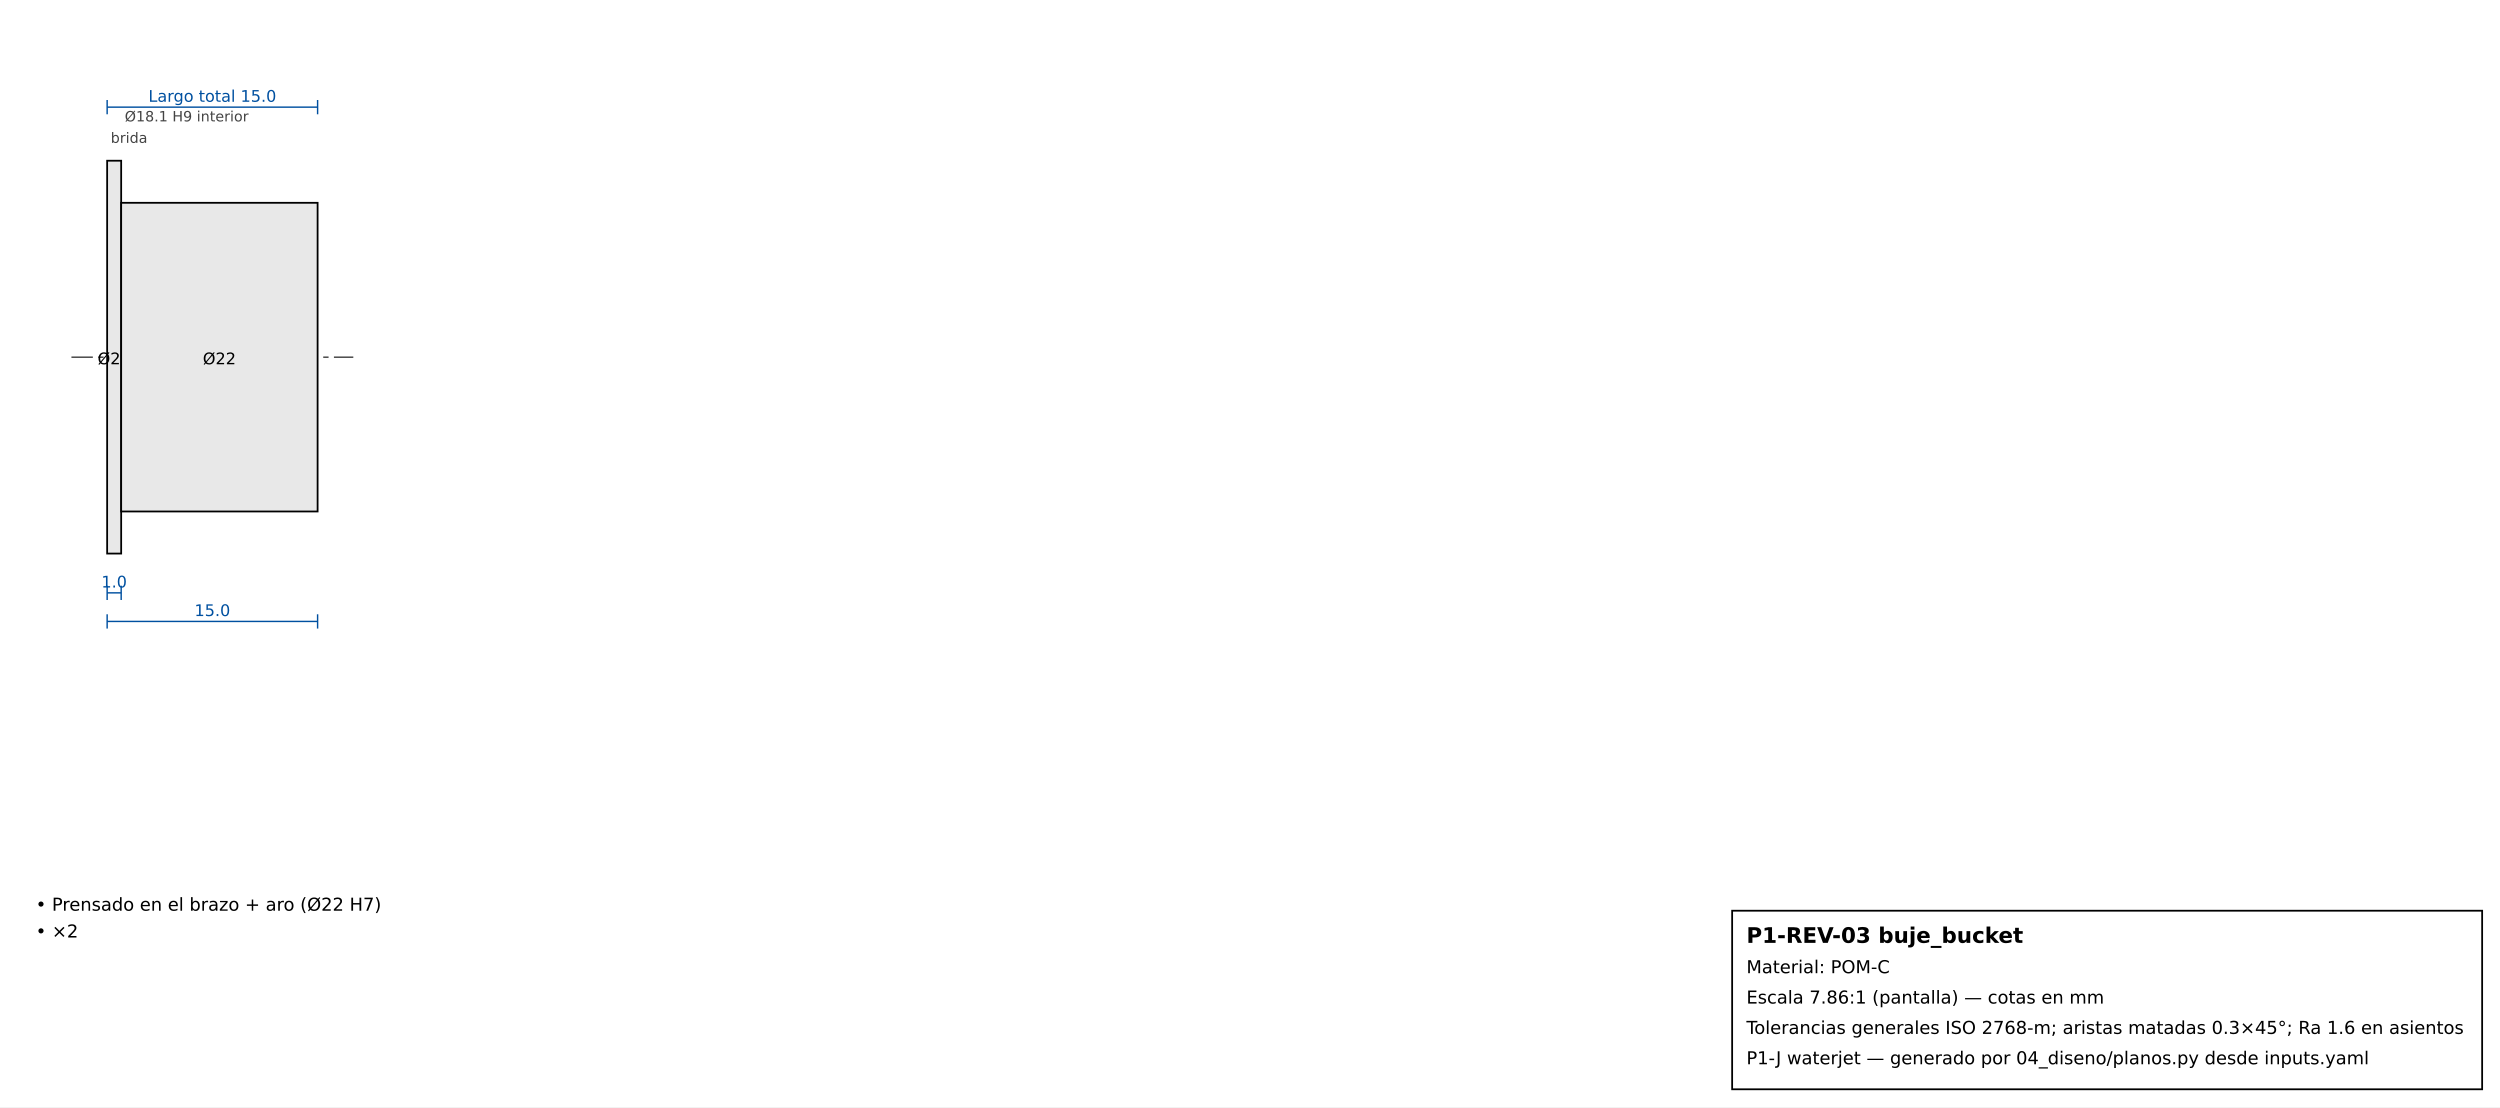
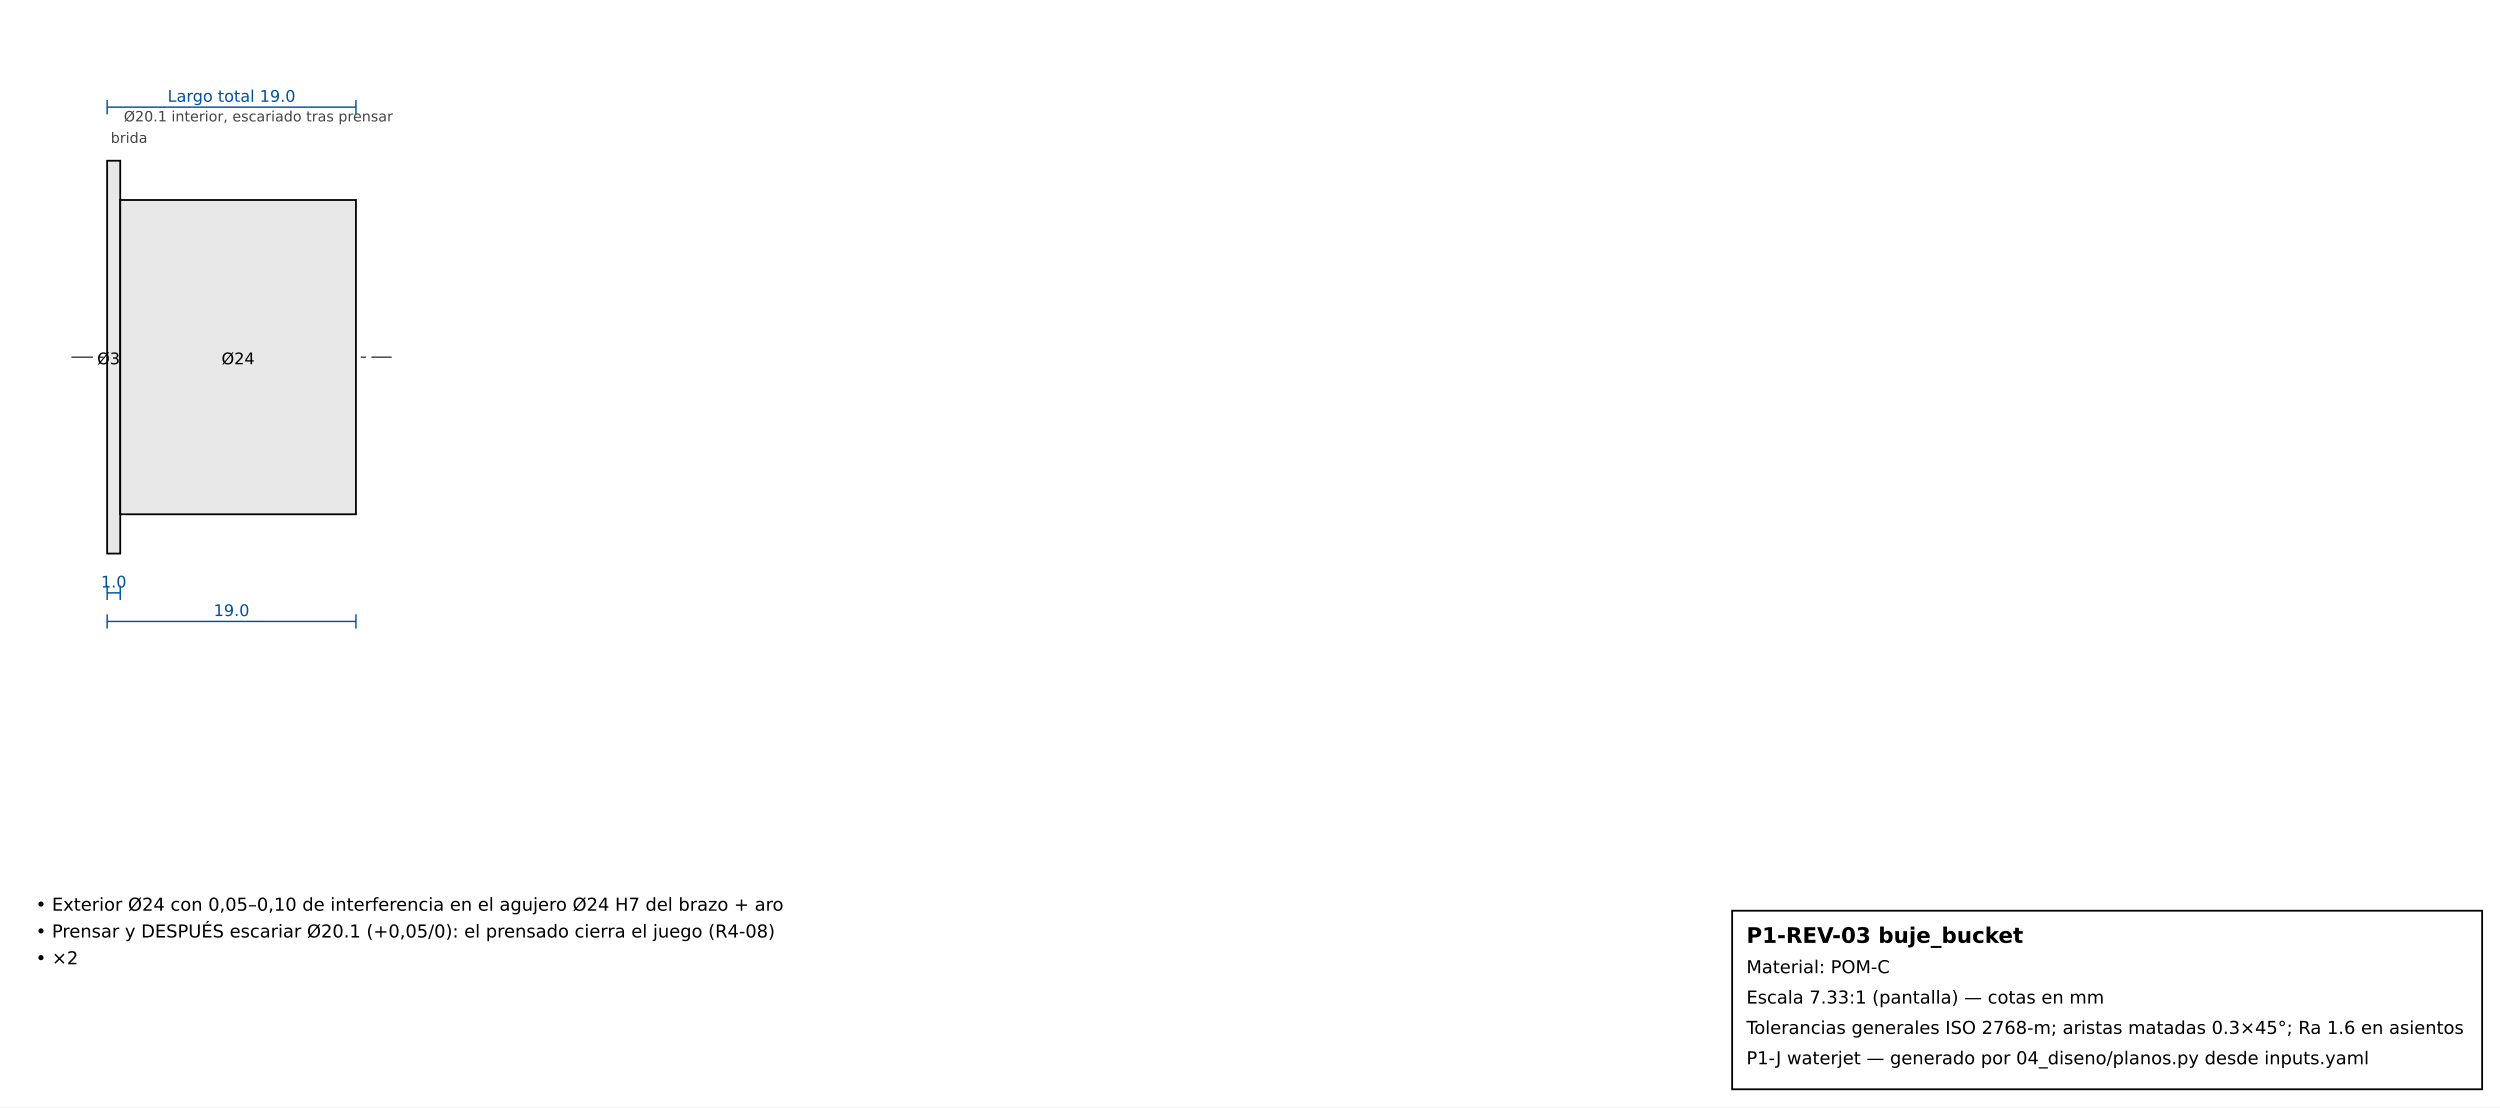
<svg xmlns="http://www.w3.org/2000/svg" baseProfile="full" height="620" version="1.1" width="1400">
  <defs />
  <rect fill="white" height="620" width="1400" x="0" y="0" />
-   <line stroke="black" stroke-dasharray="12,3,3,3" stroke-width="0.6" x1="40" x2="197.857" y1="200" y2="200" />
-   <rect fill="#e8e8e8" height="220.0" stroke="black" stroke-width="1" width="7.857" x="60" y="90.0" />
-   <text font-family="DejaVu Sans" font-size="9" text-anchor="middle" x="63.929" y="204">Ø28</text>
-   <line stroke="#0050a0" stroke-width="0.8" x1="60" x2="67.857" y1="332.0" y2="332.0" />
+   <line stroke="black" stroke-dasharray="12,3,3,3" stroke-width="0.6" x1="40" x2="219.333" y1="200" y2="200" />
+   <rect fill="#e8e8e8" height="220.0" stroke="black" stroke-width="1" width="7.333" x="60" y="90.0" />
+   <text font-family="DejaVu Sans" font-size="9" text-anchor="middle" x="63.667" y="204">Ø30</text>
+   <line stroke="#0050a0" stroke-width="0.8" x1="60" x2="67.333" y1="332.0" y2="332.0" />
  <line stroke="#0050a0" stroke-width="0.8" x1="60" x2="60" y1="328.0" y2="336.0" />
-   <line stroke="#0050a0" stroke-width="0.8" x1="67.857" x2="67.857" y1="328.0" y2="336.0" />
-   <text fill="#0050a0" font-family="DejaVu Sans" font-size="9" text-anchor="middle" x="63.929" y="329.0">1.0</text>
+   <line stroke="#0050a0" stroke-width="0.8" x1="67.333" x2="67.333" y1="328.0" y2="336.0" />
+   <text fill="#0050a0" font-family="DejaVu Sans" font-size="9" text-anchor="middle" x="63.667" y="329.0">1.0</text>
  <text fill="#444" font-family="DejaVu Sans" font-size="8" x="62" y="80.0">brida</text>
-   <rect fill="#e8e8e8" height="172.857" stroke="black" stroke-width="1" width="110.0" x="67.857" y="113.571" />
-   <text font-family="DejaVu Sans" font-size="9" text-anchor="middle" x="122.857" y="204">Ø22</text>
-   <line stroke="#0050a0" stroke-width="0.8" x1="60" x2="177.857" y1="348.0" y2="348.0" />
+   <rect fill="#e8e8e8" height="176.0" stroke="black" stroke-width="1" width="132.0" x="67.333" y="112.0" />
+   <text font-family="DejaVu Sans" font-size="9" text-anchor="middle" x="133.333" y="204">Ø24</text>
+   <line stroke="#0050a0" stroke-width="0.8" x1="60" x2="199.333" y1="348.0" y2="348.0" />
  <line stroke="#0050a0" stroke-width="0.8" x1="60" x2="60" y1="344.0" y2="352.0" />
-   <line stroke="#0050a0" stroke-width="0.8" x1="177.857" x2="177.857" y1="344.0" y2="352.0" />
-   <text fill="#0050a0" font-family="DejaVu Sans" font-size="9" text-anchor="middle" x="118.929" y="345.0">15.0</text>
-   <text fill="#444" font-family="DejaVu Sans" font-size="8" x="69.857" y="68.0">Ø18.1 H9 interior</text>
-   <line stroke="#0050a0" stroke-width="0.8" x1="60" x2="177.857" y1="60" y2="60" />
+   <line stroke="#0050a0" stroke-width="0.8" x1="199.333" x2="199.333" y1="344.0" y2="352.0" />
+   <text fill="#0050a0" font-family="DejaVu Sans" font-size="9" text-anchor="middle" x="129.667" y="345.0">19.0</text>
+   <text fill="#444" font-family="DejaVu Sans" font-size="8" x="69.333" y="68.0">Ø20.1 interior, escariado tras prensar</text>
+   <line stroke="#0050a0" stroke-width="0.8" x1="60" x2="199.333" y1="60" y2="60" />
  <line stroke="#0050a0" stroke-width="0.8" x1="60" x2="60" y1="56" y2="64" />
-   <line stroke="#0050a0" stroke-width="0.8" x1="177.857" x2="177.857" y1="56" y2="64" />
-   <text fill="#0050a0" font-family="DejaVu Sans" font-size="9" text-anchor="middle" x="118.929" y="57">Largo total 15.0</text>
+   <line stroke="#0050a0" stroke-width="0.8" x1="199.333" x2="199.333" y1="56" y2="64" />
+   <text fill="#0050a0" font-family="DejaVu Sans" font-size="9" text-anchor="middle" x="129.667" y="57">Largo total 19.0</text>
  <g font-family="DejaVu Sans" font-size="11">
    <rect fill="none" height="100" stroke="black" width="420" x="970" y="510" />
    <text font-size="12" font-weight="bold" x="978" y="528">P1-REV-03  buje_bucket</text>
    <text font-size="10" font-weight="normal" x="978" y="545">Material: POM-C</text>
-     <text font-size="10" font-weight="normal" x="978" y="562">Escala 7.86:1 (pantalla)  —  cotas en mm</text>
+     <text font-size="10" font-weight="normal" x="978" y="562">Escala 7.33:1 (pantalla)  —  cotas en mm</text>
    <text font-size="10" font-weight="normal" x="978" y="579">Tolerancias generales ISO 2768-m; aristas matadas 0.3×45°; Ra 1.6 en asientos</text>
    <text font-size="10" font-weight="normal" x="978" y="596">P1-J waterjet — generado por 04_diseno/planos.py desde inputs.yaml</text>
-     <text font-size="10" x="20" y="510">• Prensado en el brazo + aro (Ø22 H7)</text>
-     <text font-size="10" x="20" y="525">• ×2</text>
+     <text font-size="10" x="20" y="510">• Exterior Ø24 con 0,05–0,10 de interferencia en el agujero Ø24 H7 del brazo + aro</text>
+     <text font-size="10" x="20" y="525">• Prensar y DESPUÉS escariar Ø20.1 (+0,05/0): el prensado cierra el juego (R4-08)</text>
+     <text font-size="10" x="20" y="540">• ×2</text>
  </g>
</svg>
